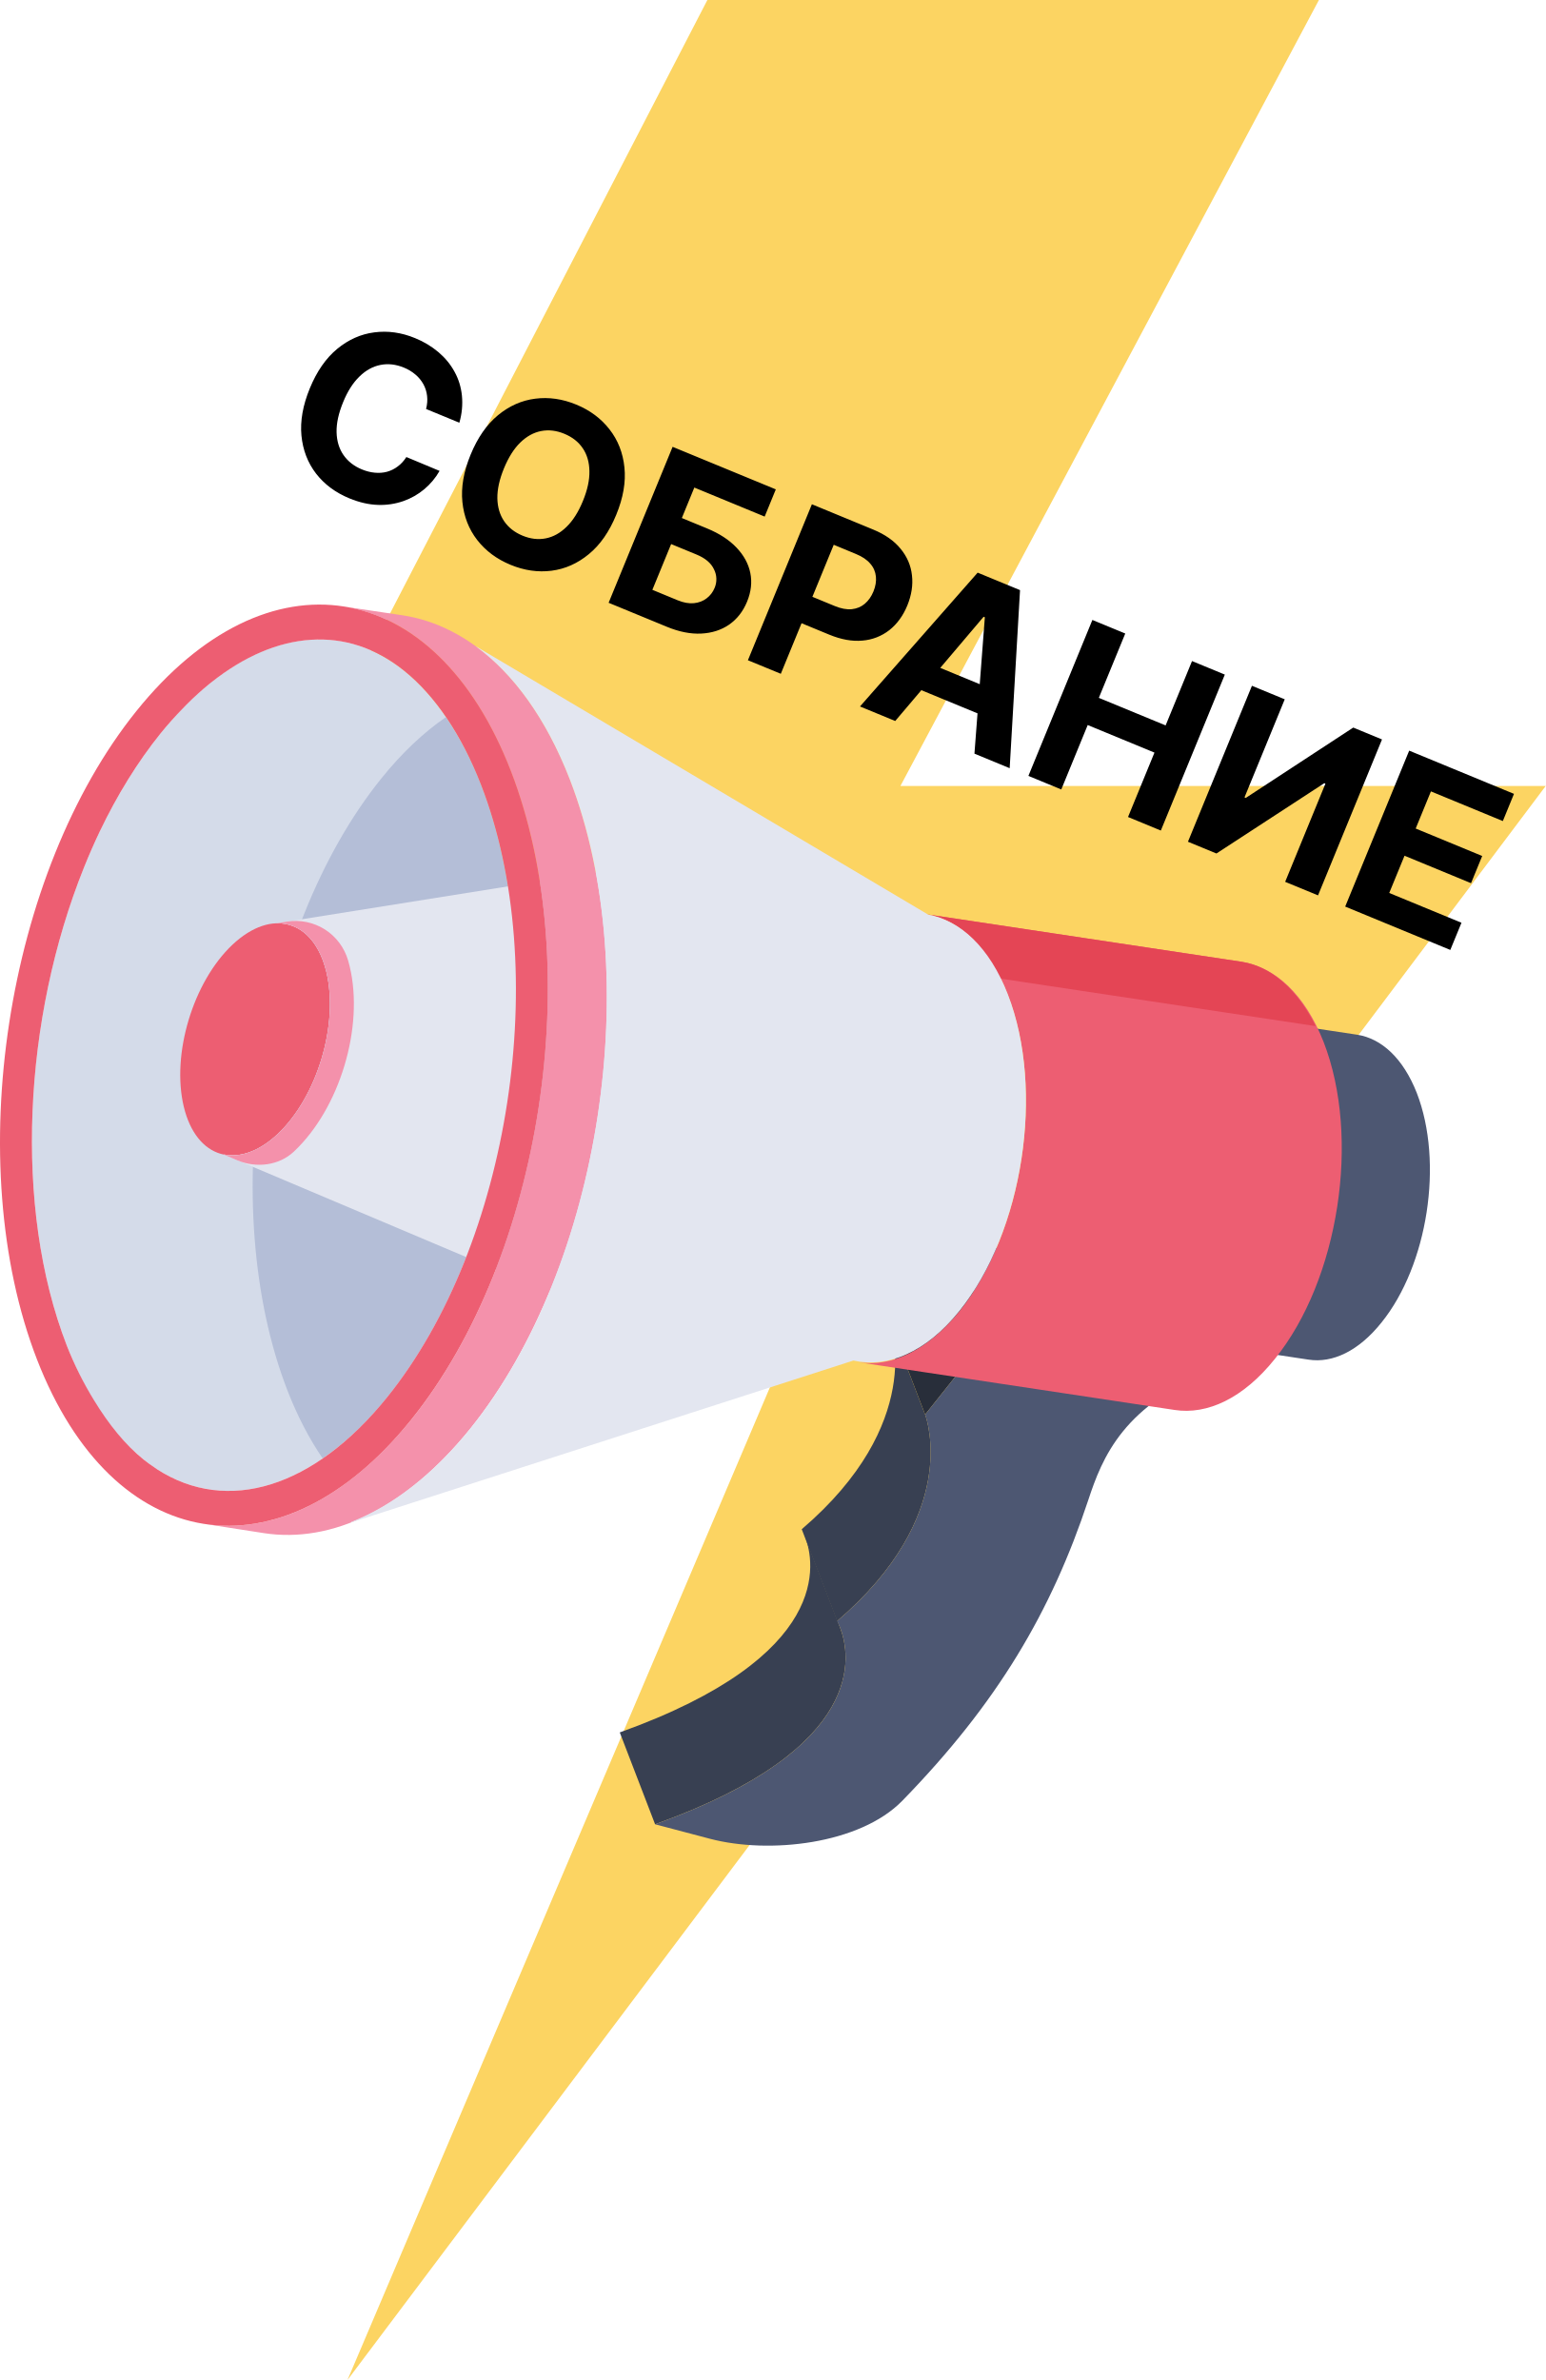
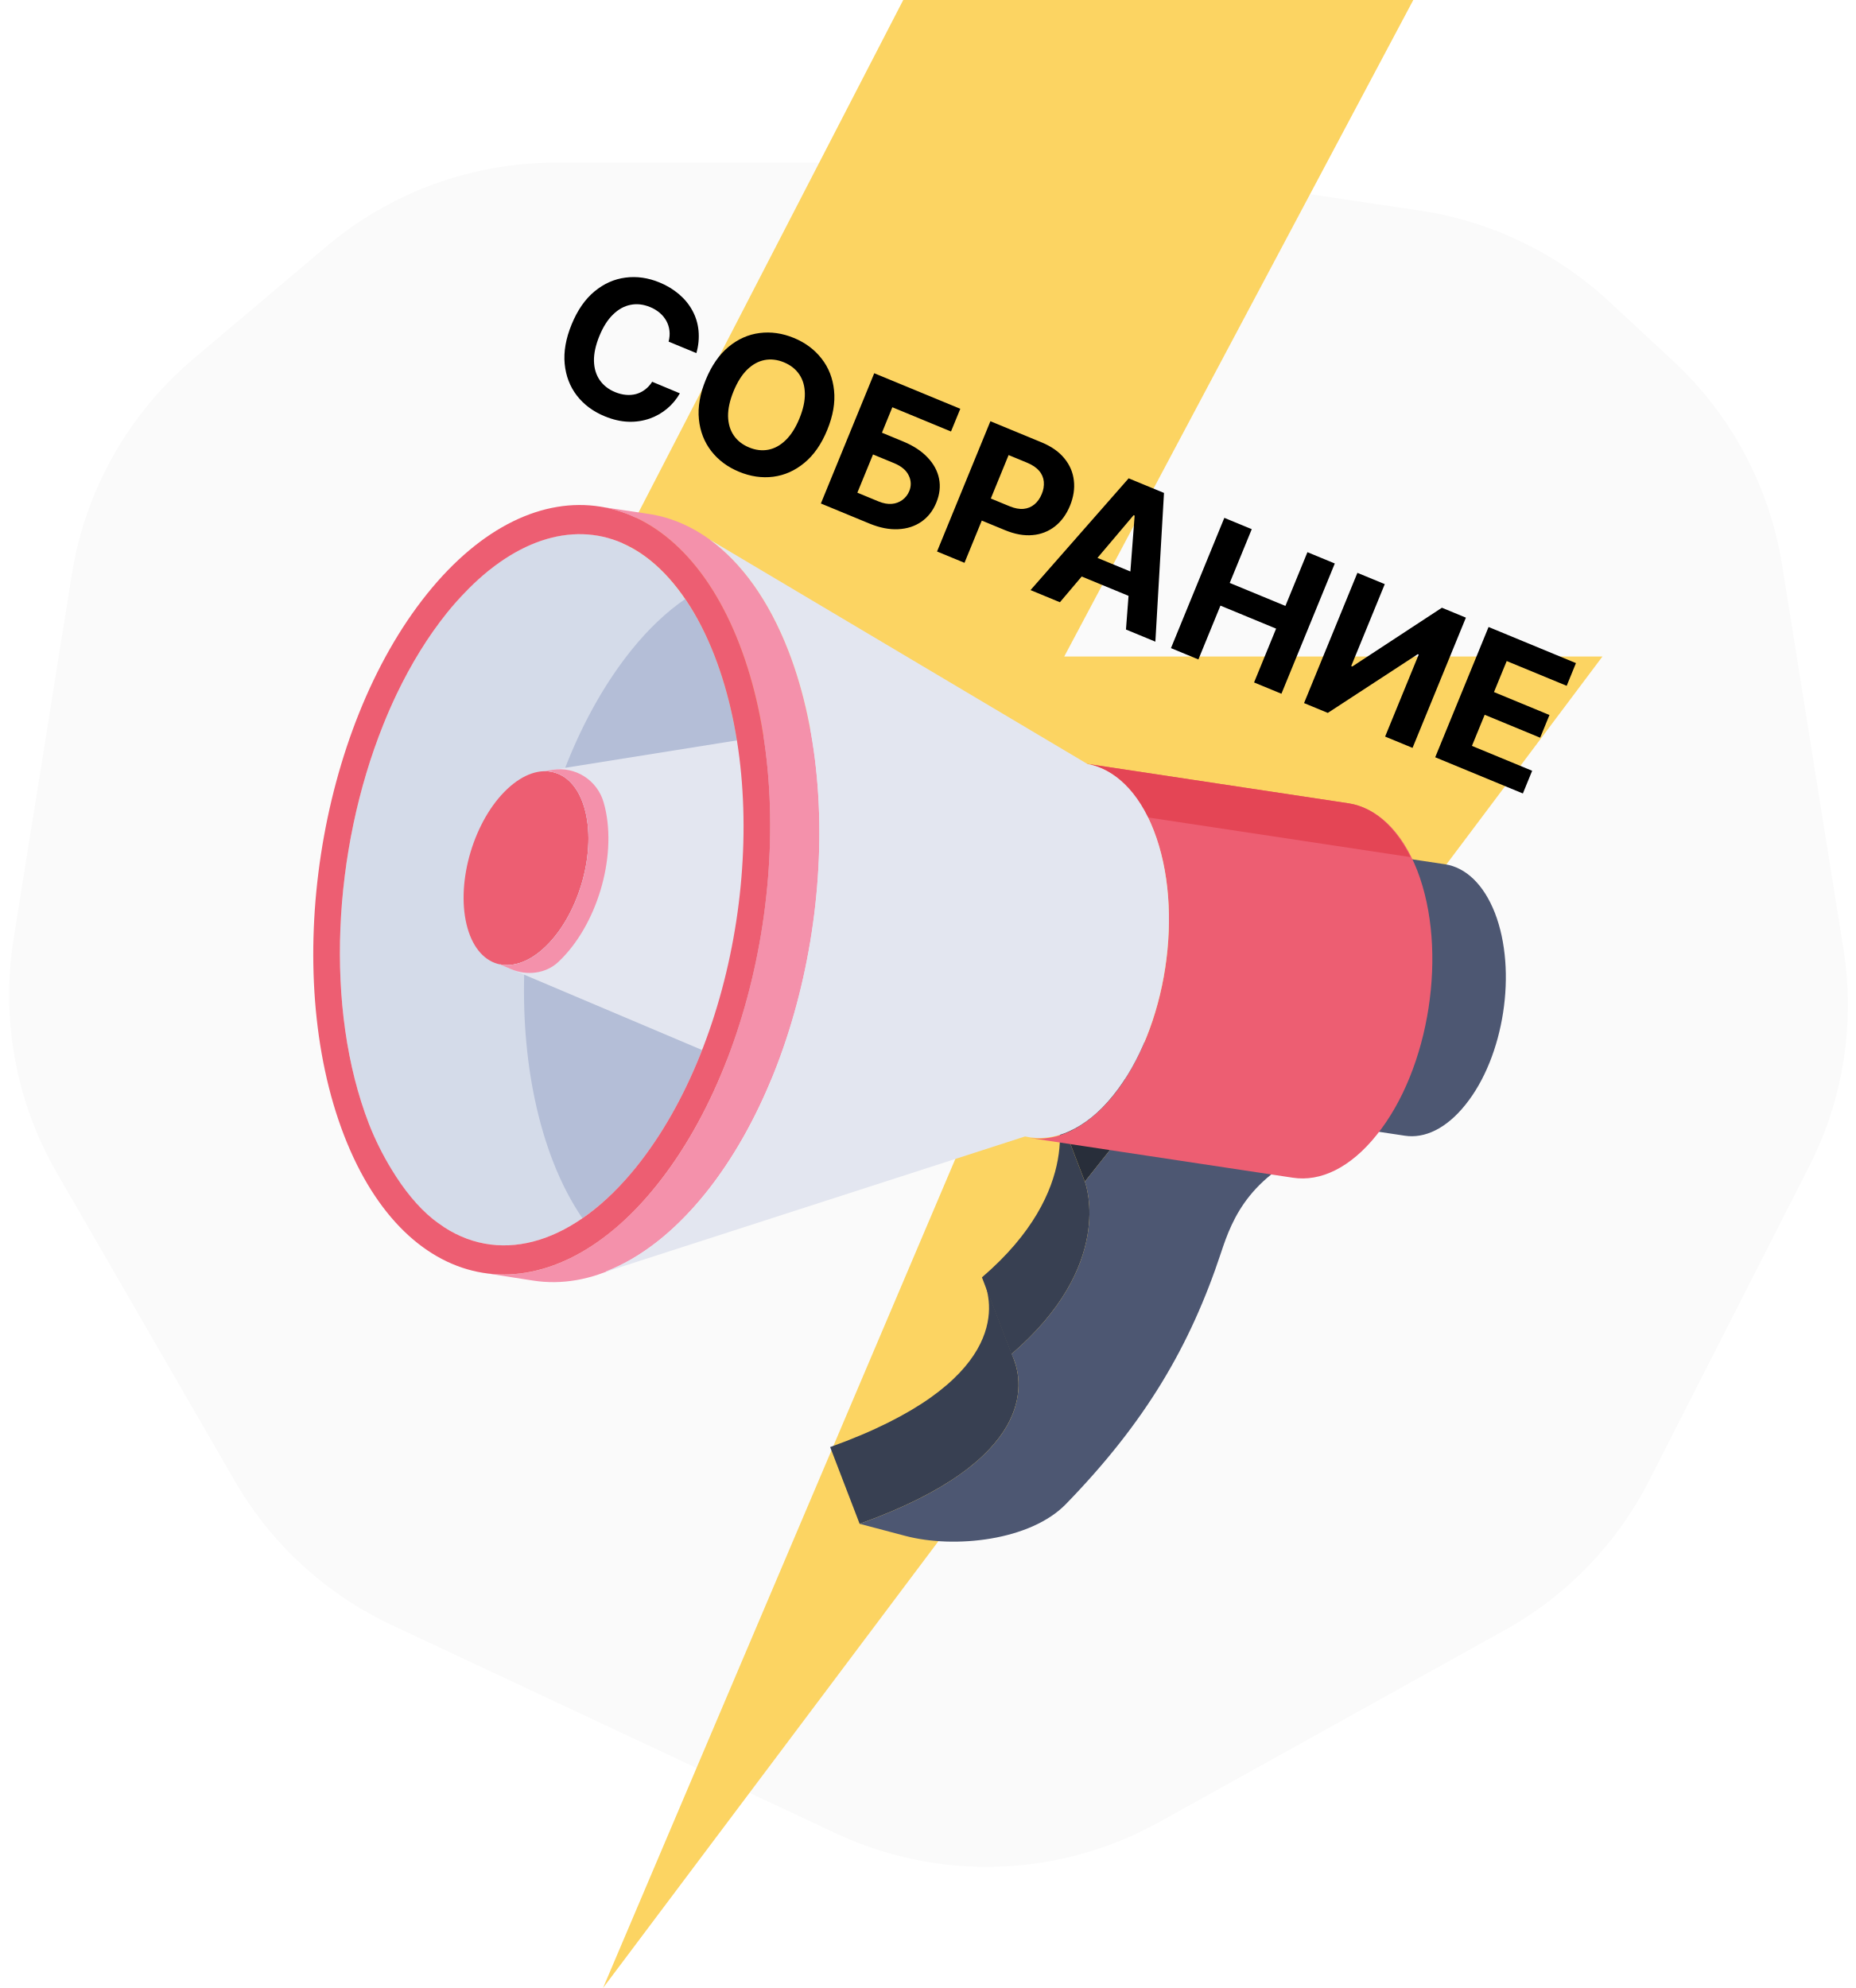
- <svg xmlns="http://www.w3.org/2000/svg" width="63" height="97" viewBox="0 0 63 97" fill="none">
-   <path d="M28.831 0L5.273 45.537H36.064L14.162 97L63 32.033H36.699L53.756 0H28.831Z" fill="#FCD462" />
-   <path d="M5.855 59.488C8.803 61.859 12.608 60.884 15.784 56.94C20.807 50.696 22.523 39.501 19.606 31.985C18.821 29.961 17.738 28.353 16.474 27.337C13.525 24.965 9.723 25.943 6.546 29.888C1.521 36.131 -0.193 47.324 2.722 54.839C3.508 56.864 4.592 58.472 5.856 59.488H5.855Z" fill="#D4DBE9" />
-   <path d="M15.542 31.726C16.385 30.678 17.272 29.848 18.175 29.227C18.756 30.089 19.236 31.015 19.606 31.986C22.523 39.501 20.807 50.696 15.783 56.939C14.942 57.985 14.054 58.817 13.15 59.438C12.606 58.641 12.122 57.717 11.718 56.677C8.803 49.162 10.518 37.968 15.542 31.726Z" fill="#B4BED7" />
-   <path d="M34.245 66.351L32.805 62.608C33.216 63.678 33.962 67.489 25.26 70.607L26.7 74.351C35.401 71.234 34.657 67.422 34.245 66.351Z" fill="#384052" />
-   <path d="M37.706 57.654L36.266 53.909C36.339 54.115 37.709 58.019 32.677 62.326L34.118 66.07C39.149 61.763 37.779 57.858 37.707 57.653L37.706 57.654Z" fill="#384052" />
-   <path d="M40.342 54.341L38.901 50.596L36.266 53.909L37.707 57.653L40.342 54.341Z" fill="#282E3A" />
-   <path d="M49.655 55.776L48.214 52.032L38.901 50.597L40.342 54.341L49.655 55.776ZM49.655 55.776C45.783 57.175 44.915 59.444 44.361 61.12C42.844 65.697 40.653 69.411 36.78 73.388C35.047 75.17 31.337 75.575 28.935 74.941L26.699 74.351C36.66 70.782 34.244 66.306 34.118 66.07C39.148 61.764 37.778 57.859 37.706 57.653L40.342 54.341L49.654 55.776L49.655 55.776Z" fill="#4D5772" />
-   <path d="M45.989 40.764C46.981 40.913 47.858 41.712 48.405 43.134C49.514 45.957 48.863 50.146 46.985 52.493C46.033 53.659 44.969 54.157 43.998 54.005L53.336 55.414C54.31 55.564 55.373 55.067 56.304 53.904C58.193 51.565 58.845 47.375 57.744 44.542C57.189 43.131 56.311 42.331 55.328 42.173L45.989 40.764Z" fill="#4D5772" />
-   <path d="M37.737 37.257C39.106 37.461 40.316 38.565 41.068 40.526C42.598 44.418 41.701 50.196 39.11 53.434C37.799 55.042 36.33 55.728 34.991 55.521L47.871 57.464C49.211 57.671 50.68 56.985 51.962 55.382C54.569 52.156 55.466 46.378 53.948 42.469C53.183 40.523 51.973 39.421 50.617 39.2L37.736 37.258L37.737 37.257Z" fill="#ED5E72" />
-   <path d="M37.737 37.257L50.618 39.2C51.804 39.392 52.862 40.302 53.624 41.821L40.749 39.88C39.995 38.346 38.936 37.435 37.737 37.257Z" fill="#E44555" />
-   <path d="M9.473 38.504C7.868 40.017 6.979 42.971 7.49 45.101C7.999 47.232 9.714 47.728 11.32 46.216C12.925 44.702 13.813 41.748 13.302 39.619C12.793 37.488 11.08 36.991 9.473 38.504Z" fill="#ED5E72" />
-   <path d="M11.32 46.216C12.926 44.701 13.813 41.748 13.304 39.618C12.988 38.295 12.205 37.604 11.274 37.63L11.274 37.63L30.377 34.582L27.488 54.821L9.122 47.056V47.05C9.789 47.188 10.566 46.927 11.32 46.216Z" fill="#E3E6F0" />
-   <path d="M11.697 37.562C12.233 37.476 12.783 37.59 13.242 37.881C13.701 38.173 14.037 38.623 14.188 39.146C14.212 39.227 14.234 39.308 14.253 39.389C14.844 41.858 13.85 45.168 11.99 46.923L11.978 46.935C11.365 47.509 10.446 47.616 9.673 47.29L9.122 47.056L9.123 47.051C9.79 47.189 10.566 46.927 11.32 46.216C12.926 44.702 13.813 41.748 13.303 39.618C12.988 38.295 12.205 37.603 11.274 37.631L11.274 37.63L11.696 37.561L11.697 37.562Z" fill="#F491AB" />
-   <path d="M13.982 24.717C16.76 25.137 19.26 27.404 20.818 31.421C23.913 39.386 22.093 51.23 16.771 57.849C14.113 61.138 11.108 62.533 8.358 62.112L10.758 62.485C13.507 62.907 16.513 61.512 19.17 58.223C24.503 51.588 26.312 39.76 23.23 31.778C21.672 27.76 19.172 25.495 16.393 25.075L13.982 24.717Z" fill="#F491AB" />
-   <path d="M23.229 31.778C22.259 29.277 20.924 27.457 19.386 26.337L19.383 26.333L37.816 37.268L37.814 37.275C39.142 37.511 40.333 38.607 41.078 40.527C42.589 44.421 41.703 50.201 39.1 53.435C37.736 55.128 36.178 55.765 34.781 55.451L14.3 62.054C14.306 62.05 14.316 62.031 14.323 62.025C15.977 61.375 17.633 60.126 19.169 58.223C24.504 51.588 26.313 39.761 23.229 31.778Z" fill="#E3E6F0" />
-   <path d="M20.82 31.416C23.913 39.389 22.1 51.225 16.767 57.852C11.434 64.478 4.603 63.383 1.509 55.41C-1.584 47.436 0.23 35.602 5.563 28.975C10.895 22.349 17.727 23.442 20.82 31.416ZM4.077 33.864C3.842 34.357 3.622 34.858 3.419 35.365C0.954 41.498 0.536 49.203 2.722 54.84C3.024 55.611 3.394 56.354 3.826 57.06C4.427 58.048 5.104 58.884 5.856 59.489C6.002 59.604 6.153 59.714 6.308 59.816C6.342 59.839 6.374 59.866 6.407 59.886C9.268 61.727 12.802 60.642 15.784 56.939C20.808 50.696 22.522 39.502 19.607 31.987C18.821 29.962 17.738 28.355 16.474 27.338C14.143 25.462 11.279 25.689 8.611 27.812L8.548 27.861C8.232 28.117 7.918 28.401 7.608 28.711C7.558 28.761 7.507 28.815 7.456 28.868C7.137 29.194 6.833 29.534 6.546 29.889C5.604 31.058 4.778 32.403 4.077 33.865V33.864Z" fill="#ED5E72" />
-   <path d="M18.722 17.228L17.366 16.669C17.413 16.483 17.427 16.305 17.407 16.137C17.389 15.971 17.338 15.809 17.258 15.662C17.175 15.512 17.066 15.378 16.935 15.268C16.794 15.148 16.634 15.051 16.462 14.982C16.134 14.847 15.815 14.811 15.504 14.874C15.194 14.935 14.909 15.092 14.648 15.348C14.387 15.601 14.166 15.948 13.986 16.388C13.799 16.842 13.71 17.25 13.718 17.614C13.727 17.978 13.822 18.289 14.001 18.547C14.18 18.804 14.429 18.999 14.749 19.131C14.929 19.205 15.105 19.25 15.277 19.265C15.451 19.282 15.617 19.269 15.774 19.227C15.932 19.183 16.077 19.112 16.21 19.011C16.345 18.912 16.462 18.784 16.563 18.627L17.916 19.192C17.59 19.765 17.069 20.201 16.449 20.42C16.114 20.537 15.761 20.591 15.407 20.578C15.036 20.567 14.646 20.478 14.24 20.311C13.675 20.078 13.222 19.741 12.881 19.301C12.543 18.861 12.344 18.345 12.286 17.752C12.23 17.16 12.343 16.519 12.627 15.828C12.911 15.135 13.283 14.599 13.742 14.22C14.202 13.841 14.707 13.616 15.256 13.546C15.807 13.473 16.362 13.551 16.919 13.781C17.267 13.921 17.59 14.116 17.877 14.358C18.149 14.591 18.367 14.857 18.529 15.157C18.692 15.453 18.791 15.776 18.827 16.125C18.863 16.496 18.827 16.87 18.722 17.228ZM25.117 20.979C24.833 21.673 24.46 22.208 23.998 22.586C23.539 22.965 23.032 23.19 22.477 23.261C21.925 23.331 21.369 23.251 20.81 23.02C20.246 22.788 19.794 22.45 19.451 22.01C19.108 21.568 18.906 21.051 18.846 20.458C18.786 19.864 18.897 19.221 19.181 18.53C19.465 17.838 19.837 17.302 20.297 16.922C20.756 16.544 21.261 16.319 21.814 16.249C22.367 16.178 22.925 16.258 23.488 16.49C24.047 16.72 24.498 17.057 24.841 17.498C25.186 17.938 25.389 18.455 25.45 19.048C25.512 19.643 25.402 20.286 25.117 20.979ZM23.758 20.419C23.943 19.97 24.031 19.563 24.023 19.2C24.017 18.837 23.927 18.526 23.751 18.268C23.575 18.008 23.325 17.813 23.001 17.679C22.677 17.545 22.361 17.508 22.054 17.568C21.748 17.627 21.464 17.784 21.204 18.037C20.944 18.291 20.724 18.642 20.539 19.091C20.355 19.54 20.266 19.946 20.271 20.309C20.279 20.672 20.371 20.983 20.547 21.242C20.724 21.501 20.973 21.697 21.297 21.831C21.621 21.965 21.936 22.002 22.243 21.942C22.55 21.882 22.832 21.726 23.091 21.472C23.352 21.219 23.575 20.867 23.758 20.419ZM24.806 24.567L27.414 18.211L31.62 19.945L31.166 21.054L28.299 19.871L27.79 21.113L28.821 21.538C29.322 21.745 29.721 22.005 30.017 22.317C30.316 22.631 30.504 22.975 30.581 23.352C30.657 23.73 30.614 24.119 30.449 24.521C30.285 24.92 30.041 25.232 29.718 25.457C29.395 25.679 29.015 25.801 28.58 25.822C28.146 25.844 27.678 25.751 27.177 25.544L24.806 24.567ZM26.589 24.039L27.62 24.465C27.859 24.563 28.079 24.603 28.28 24.584C28.482 24.564 28.654 24.498 28.798 24.388C28.945 24.277 29.055 24.134 29.126 23.961C29.177 23.84 29.202 23.71 29.197 23.579C29.193 23.448 29.16 23.32 29.1 23.203C28.983 22.949 28.745 22.747 28.385 22.599L27.354 22.174L26.589 24.039ZM30.483 26.909L33.091 20.552L35.592 21.584C36.073 21.782 36.444 22.043 36.707 22.367C36.971 22.688 37.126 23.048 37.169 23.446C37.216 23.843 37.153 24.252 36.981 24.675C36.807 25.097 36.563 25.432 36.25 25.68C35.934 25.928 35.551 26.077 35.151 26.108C34.734 26.147 34.283 26.066 33.796 25.865L32.202 25.207L32.643 24.131L34.021 24.699C34.279 24.805 34.51 24.848 34.713 24.829C34.919 24.807 35.097 24.734 35.245 24.609C35.396 24.482 35.514 24.314 35.6 24.105C35.686 23.895 35.719 23.692 35.7 23.501C35.682 23.306 35.603 23.122 35.473 22.976C35.341 22.817 35.145 22.684 34.884 22.577L33.981 22.203L31.824 27.461L30.483 26.909ZM36.487 29.385L35.051 28.793L39.847 23.339L41.574 24.051L41.152 31.309L39.716 30.716L40.14 25.158L40.09 25.137L36.487 29.385ZM37.422 26.849L40.815 28.249L40.385 29.298L36.992 27.898L37.422 26.849ZM41.915 31.623L44.523 25.267L45.863 25.82L44.786 28.442L47.508 29.565L48.584 26.942L49.921 27.494L47.313 33.85L45.976 33.298L47.053 30.673L44.332 29.55L43.255 32.176L41.915 31.623ZM51.026 27.95L52.363 28.501L50.723 32.498L50.775 32.52L55.155 29.653L56.327 30.137L53.72 36.492L52.38 35.94L54.021 31.939L53.974 31.92L49.579 34.785L48.418 34.306L51.026 27.95ZM54.827 36.949L57.435 30.593L61.706 32.355L61.252 33.463L58.321 32.254L57.7 33.768L60.411 34.887L59.956 35.995L57.245 34.876L56.622 36.394L59.566 37.608L59.111 38.716L54.827 36.949Z" fill="black" />
+ <svg xmlns="http://www.w3.org/2000/svg" width="154" height="165" fill="none">
+   <path d="m16.373 30.17 11.022-9.317A29 29 0 0 1 46.117 14H89c1.432 0 2.863.106 4.28.318l24.497 3.655a29 29 0 0 1 15.453 7.431l5.287 4.91a29.001 29.001 0 0 1 8.904 16.676l5.088 31.853a29.003 29.003 0 0 1-2.796 17.738L136.43 122.66a29.006 29.006 0 0 1-11.758 12.188l-28.708 15.948a28.998 28.998 0 0 1-26.397.905l-36.853-17.285a29.002 29.002 0 0 1-12.8-11.756L5.144 97.08a29 29 0 0 1-3.522-19.075l4.835-30.263a29 29 0 0 1 9.915-17.571z" fill="#FAFAFA" stroke="#FAFAFA" stroke-linejoin="round" />
+   <path d="m74.967 0-40.01 77.46H87.25L50.05 165 133 54.489H88.33L117.3 0H74.967z" fill="#FCD462" />
+   <path d="M35.945 101.191c5.006 4.033 11.47 2.375 16.864-4.335 8.53-10.621 11.445-29.663 6.49-42.448-1.333-3.443-3.173-6.178-5.319-7.906-5.008-4.036-11.466-2.372-16.862 4.338-8.534 10.62-11.445 29.66-6.495 42.444 1.336 3.444 3.177 6.178 5.323 7.907h-.001z" fill="#D4DBE9" />
+   <path d="M52.398 53.966c1.43-1.78 2.937-3.194 4.472-4.25a23.207 23.207 0 0 1 2.43 4.693c4.953 12.784 2.04 31.826-6.493 42.446-1.429 1.78-2.937 3.194-4.472 4.251-.924-1.356-1.746-2.928-2.432-4.697-4.951-12.783-2.039-31.824 6.495-42.443z" fill="#B4BED7" />
+   <path d="m84.162 112.865-2.445-6.368c.697 1.821 1.964 8.304-12.816 13.608l2.446 6.368c14.779-5.301 13.514-11.787 12.815-13.608z" fill="#384052" />
+   <path d="m90.04 98.071-2.445-6.37c.124.35 2.45 6.991-6.096 14.318l2.447 6.369c8.545-7.327 6.218-13.97 6.096-14.319l-.002.002z" fill="#384052" />
+   <path d="m94.518 92.436-2.447-6.37-4.476 5.634 2.447 6.37 4.476-5.634z" fill="#282E3A" />
+   <path d="m110.335 94.876-2.447-6.368-15.817-2.44 2.447 6.368 15.817 2.44zm0 0c-6.576 2.381-8.05 6.24-8.991 9.091-2.576 7.785-6.299 14.103-12.876 20.869-2.943 3.031-9.244 3.719-13.323 2.641l-3.798-1.004c16.917-6.07 12.814-13.684 12.6-14.086 8.543-7.324 6.216-13.967 6.094-14.317l4.477-5.634 15.816 2.441h.001z" fill="#4D5772" />
+   <path d="M104.109 69.341c1.683.254 3.173 1.612 4.101 4.031 1.885 4.802.78 11.928-2.411 15.921-1.616 1.982-3.424 2.83-5.072 2.572l15.859 2.395c1.654.257 3.461-.59 5.041-2.568 3.209-3.978 4.315-11.105 2.445-15.924-.942-2.4-2.433-3.761-4.103-4.03l-15.86-2.397z" fill="#4D5772" />
+   <path d="M90.093 63.376c2.325.347 4.38 2.224 5.658 5.56 2.598 6.62 1.074 16.45-3.327 21.958-2.226 2.733-4.72 3.9-6.995 3.55l21.875 3.304c2.276.352 4.771-.814 6.949-3.542 4.427-5.487 5.951-15.316 3.374-21.965-1.301-3.31-3.355-5.184-5.659-5.56l-21.877-3.303.002-.002z" fill="#ED5E72" />
+   <path d="m90.092 63.376 21.878 3.304c2.015.327 3.811 1.875 5.105 4.459l-21.867-3.303c-1.28-2.608-3.079-4.157-5.116-4.46z" fill="#E44555" />
+   <path d="M42.09 65.497c-2.726 2.573-4.236 7.599-3.368 11.222.865 3.623 3.777 4.468 6.505 1.896 2.726-2.576 4.234-7.6 3.366-11.222-.865-3.625-3.775-4.47-6.503-1.896z" fill="#ED5E72" />
+   <path d="M45.226 78.614c2.727-2.576 4.235-7.599 3.37-11.223-.538-2.25-1.866-3.426-3.448-3.38v-.002l32.445-5.184-4.907 34.428-31.194-13.209v-.01c1.134.235 2.453-.21 3.734-1.42z" fill="#E3E6F0" />
+   <path d="M45.866 63.895a3.769 3.769 0 0 1 2.624.542 3.797 3.797 0 0 1 1.608 2.151c.04.138.077.276.11.414 1.003 4.2-.684 9.83-3.845 12.816l-.02.02c-1.04.977-2.6 1.159-3.914.603l-.937-.397.002-.009c1.133.235 2.451-.21 3.732-1.42 2.727-2.575 4.235-7.6 3.367-11.223-.535-2.25-1.864-3.428-3.445-3.38v-.002l.717-.117.001.002z" fill="#F491AB" />
+   <path d="M49.748 42.045c4.718.713 8.964 4.57 11.61 11.403 5.257 13.548 2.166 33.695-6.873 44.956-4.514 5.594-9.619 7.967-14.289 7.251l4.076.635c4.67.717 9.774-1.656 14.286-7.25 9.06-11.287 12.13-31.407 6.896-44.985-2.645-6.835-6.892-10.688-11.612-11.401l-4.094-.609z" fill="#F491AB" />
+   <path d="M65.453 54.056c-1.648-4.254-3.915-7.351-6.528-9.256l-.005-.007 31.307 18.6-.003.014c2.256.401 4.278 2.264 5.544 5.531 2.566 6.624 1.06 16.455-3.36 21.958-2.316 2.879-4.962 3.962-7.335 3.428l-34.785 11.232c.01-.007.026-.039.04-.049 2.808-1.106 5.62-3.231 8.23-6.469 9.06-11.285 12.132-31.404 6.895-44.982z" fill="#E3E6F0" />
+   <path d="M61.36 53.44c5.255 13.562 2.175 33.696-6.882 44.968-9.058 11.27-20.66 9.409-25.915-4.155C23.31 80.69 26.39 60.56 35.448 49.287c9.056-11.27 20.66-9.412 25.913 4.152zm-28.435 4.165c-.4.838-.773 1.689-1.117 2.551-4.187 10.434-4.897 23.54-1.185 33.129a24.034 24.034 0 0 0 1.875 3.776c1.02 1.68 2.17 3.102 3.448 4.132.248.196.504.381.768.556.057.038.11.085.168.12 4.858 3.131 10.862 1.285 15.926-5.013C61.34 86.236 64.252 67.193 59.3 54.41c-1.335-3.444-3.175-6.18-5.32-7.908-3.96-3.191-8.825-2.805-13.355.806l-.107.084a20.39 20.39 0 0 0-1.597 1.445c-.086.085-.172.176-.26.267a24.636 24.636 0 0 0-1.544 1.737c-1.6 1.99-3.002 4.276-4.193 6.764v-.002z" fill="#ED5E72" />
+   <path d="m57.797 29.306-2.303-.952c.08-.316.104-.618.07-.904a2.203 2.203 0 0 0-.254-.808 2.386 2.386 0 0 0-.548-.671 2.913 2.913 0 0 0-.804-.485c-.557-.231-1.1-.292-1.626-.185-.527.103-1.01.372-1.455.807-.443.43-.818 1.02-1.125 1.769-.316.771-.467 1.466-.454 2.085.016.62.176 1.148.48 1.587.305.438.728.77 1.271.994.305.125.604.202.897.228a2.4 2.4 0 0 0 .844-.065c.268-.075.515-.197.74-.367.23-.17.43-.387.6-.653l2.297.961a4.65 4.65 0 0 1-2.49 2.089 4.824 4.824 0 0 1-1.77.268c-.63-.018-1.292-.17-1.982-.455-.96-.396-1.73-.97-2.308-1.718-.575-.748-.912-1.626-1.01-2.634-.097-1.007.095-2.098.578-3.273.483-1.179 1.114-2.09 1.894-2.735.78-.645 1.638-1.028 2.572-1.148.936-.123 1.877.01 2.824.401.59.238 1.14.569 1.626.98.464.398.834.85 1.109 1.36.276.505.445 1.054.505 1.647.06.631 0 1.268-.178 1.877zm10.862 6.38c-.483 1.18-1.117 2.09-1.901 2.733-.78.645-1.64 1.028-2.584 1.15-.938.118-1.881-.019-2.831-.412-.957-.394-1.726-.968-2.308-1.717-.582-.752-.925-1.632-1.027-2.64-.103-1.01.086-2.104.568-3.28.483-1.178 1.115-2.089 1.895-2.735.78-.644 1.639-1.026 2.577-1.145.94-.12 1.887.015 2.845.41.949.392 1.714.964 2.297 1.715.586.748.93 1.627 1.034 2.636.106 1.012-.082 2.106-.565 3.285zm-2.308-.953c.313-.764.463-1.455.45-2.074-.01-.617-.164-1.145-.463-1.585-.3-.441-.723-.774-1.274-1.002-.55-.227-1.086-.29-1.607-.189-.52.102-1.003.368-1.445.798-.44.432-.815 1.03-1.129 1.793-.312.764-.464 1.455-.455 2.072.013.618.17 1.147.468 1.587.3.441.725.775 1.275 1.003.55.227 1.086.29 1.607.188.52-.102 1-.368 1.44-.8.442-.43.82-1.028 1.133-1.791zm1.78 7.056 4.428-10.812 7.144 2.951-.772 1.885-4.868-2.012-.864 2.112 1.75.724c.851.351 1.53.793 2.032 1.326.508.532.827 1.118.957 1.76.13.643.056 1.305-.224 1.988-.278.68-.692 1.21-1.242 1.592-.548.378-1.192.586-1.933.62-.736.038-1.53-.12-2.382-.471l-4.026-1.663zm3.028-.898 1.75.724c.407.168.781.236 1.121.204a1.702 1.702 0 0 0 1.438-1.061 1.53 1.53 0 0 0-.044-1.29c-.2-.431-.605-.774-1.215-1.026l-1.75-.723-1.3 3.172zm6.614 4.881 4.429-10.812 4.248 1.755c.816.338 1.447.78 1.893 1.332.449.547.71 1.159.785 1.836.08.675-.027 1.371-.32 2.09-.296.718-.709 1.288-1.242 1.71a3.444 3.444 0 0 1-1.866.728c-.707.066-1.474-.071-2.3-.414l-2.709-1.118.75-1.832 2.34.967c.439.18.83.254 1.176.22a1.63 1.63 0 0 0 .903-.374c.257-.215.457-.5.603-.856a2.13 2.13 0 0 0 .17-1.029 1.566 1.566 0 0 0-.385-.893c-.226-.27-.559-.496-1-.678l-1.536-.635-3.662 8.944-2.277-.94zm10.197 4.213-2.439-1.008 8.145-9.277 2.933 1.212-.716 12.345-2.44-1.008.72-9.455-.084-.035-6.119 7.226zm1.588-4.313 5.762 2.38-.73 1.784-5.763-2.38.731-1.784zm7.63 8.12 4.429-10.812 2.276.94-1.828 4.462 4.622 1.908 1.827-4.46 2.271.938-4.429 10.811-2.271-.937 1.829-4.467-4.62-1.909-1.83 4.467-2.276-.94zm15.474-6.248 2.271.937-2.785 6.8.089.037 7.438-4.878 1.991.824-4.428 10.81-2.276-.94 2.787-6.805-.08-.032-7.464 4.873-1.972-.815 4.429-10.811zm6.457 15.308 4.429-10.813 7.253 2.997-.77 1.885-4.978-2.056-1.056 2.576 4.605 1.902-.772 1.885-4.605-1.903-1.058 2.582 4.999 2.065-.771 1.885-7.276-3.005z" fill="#000" />
</svg>
